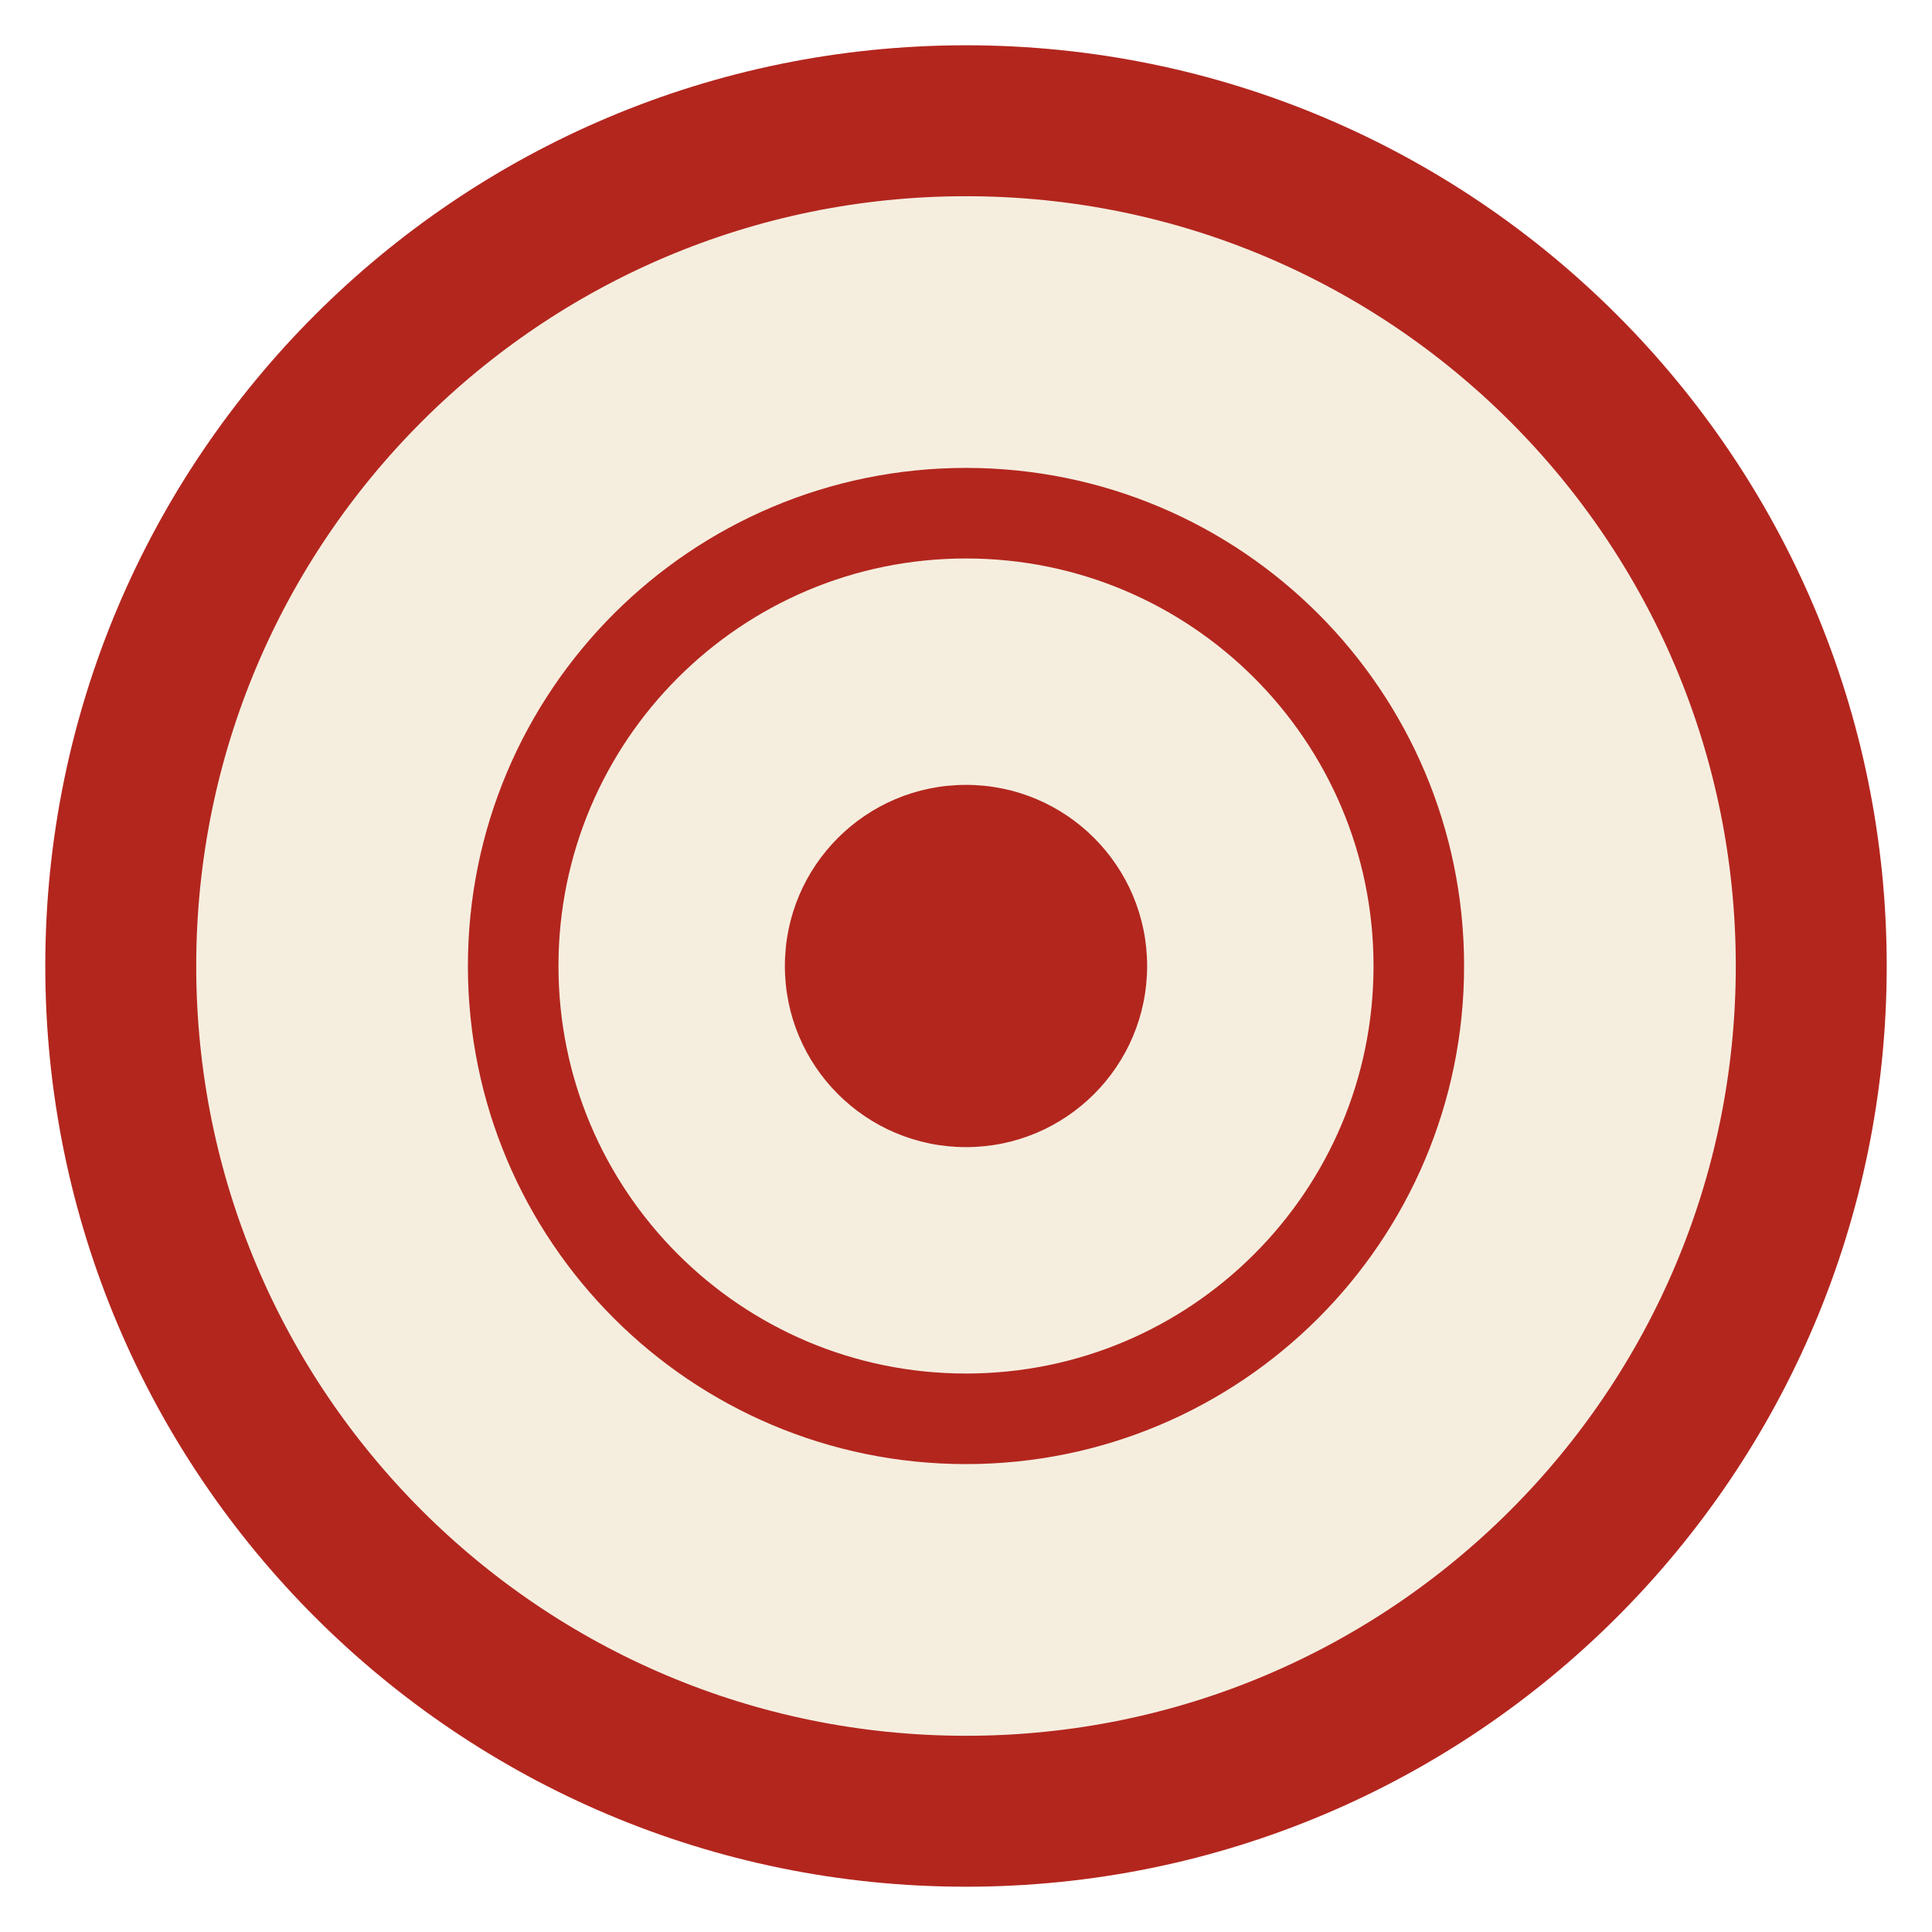
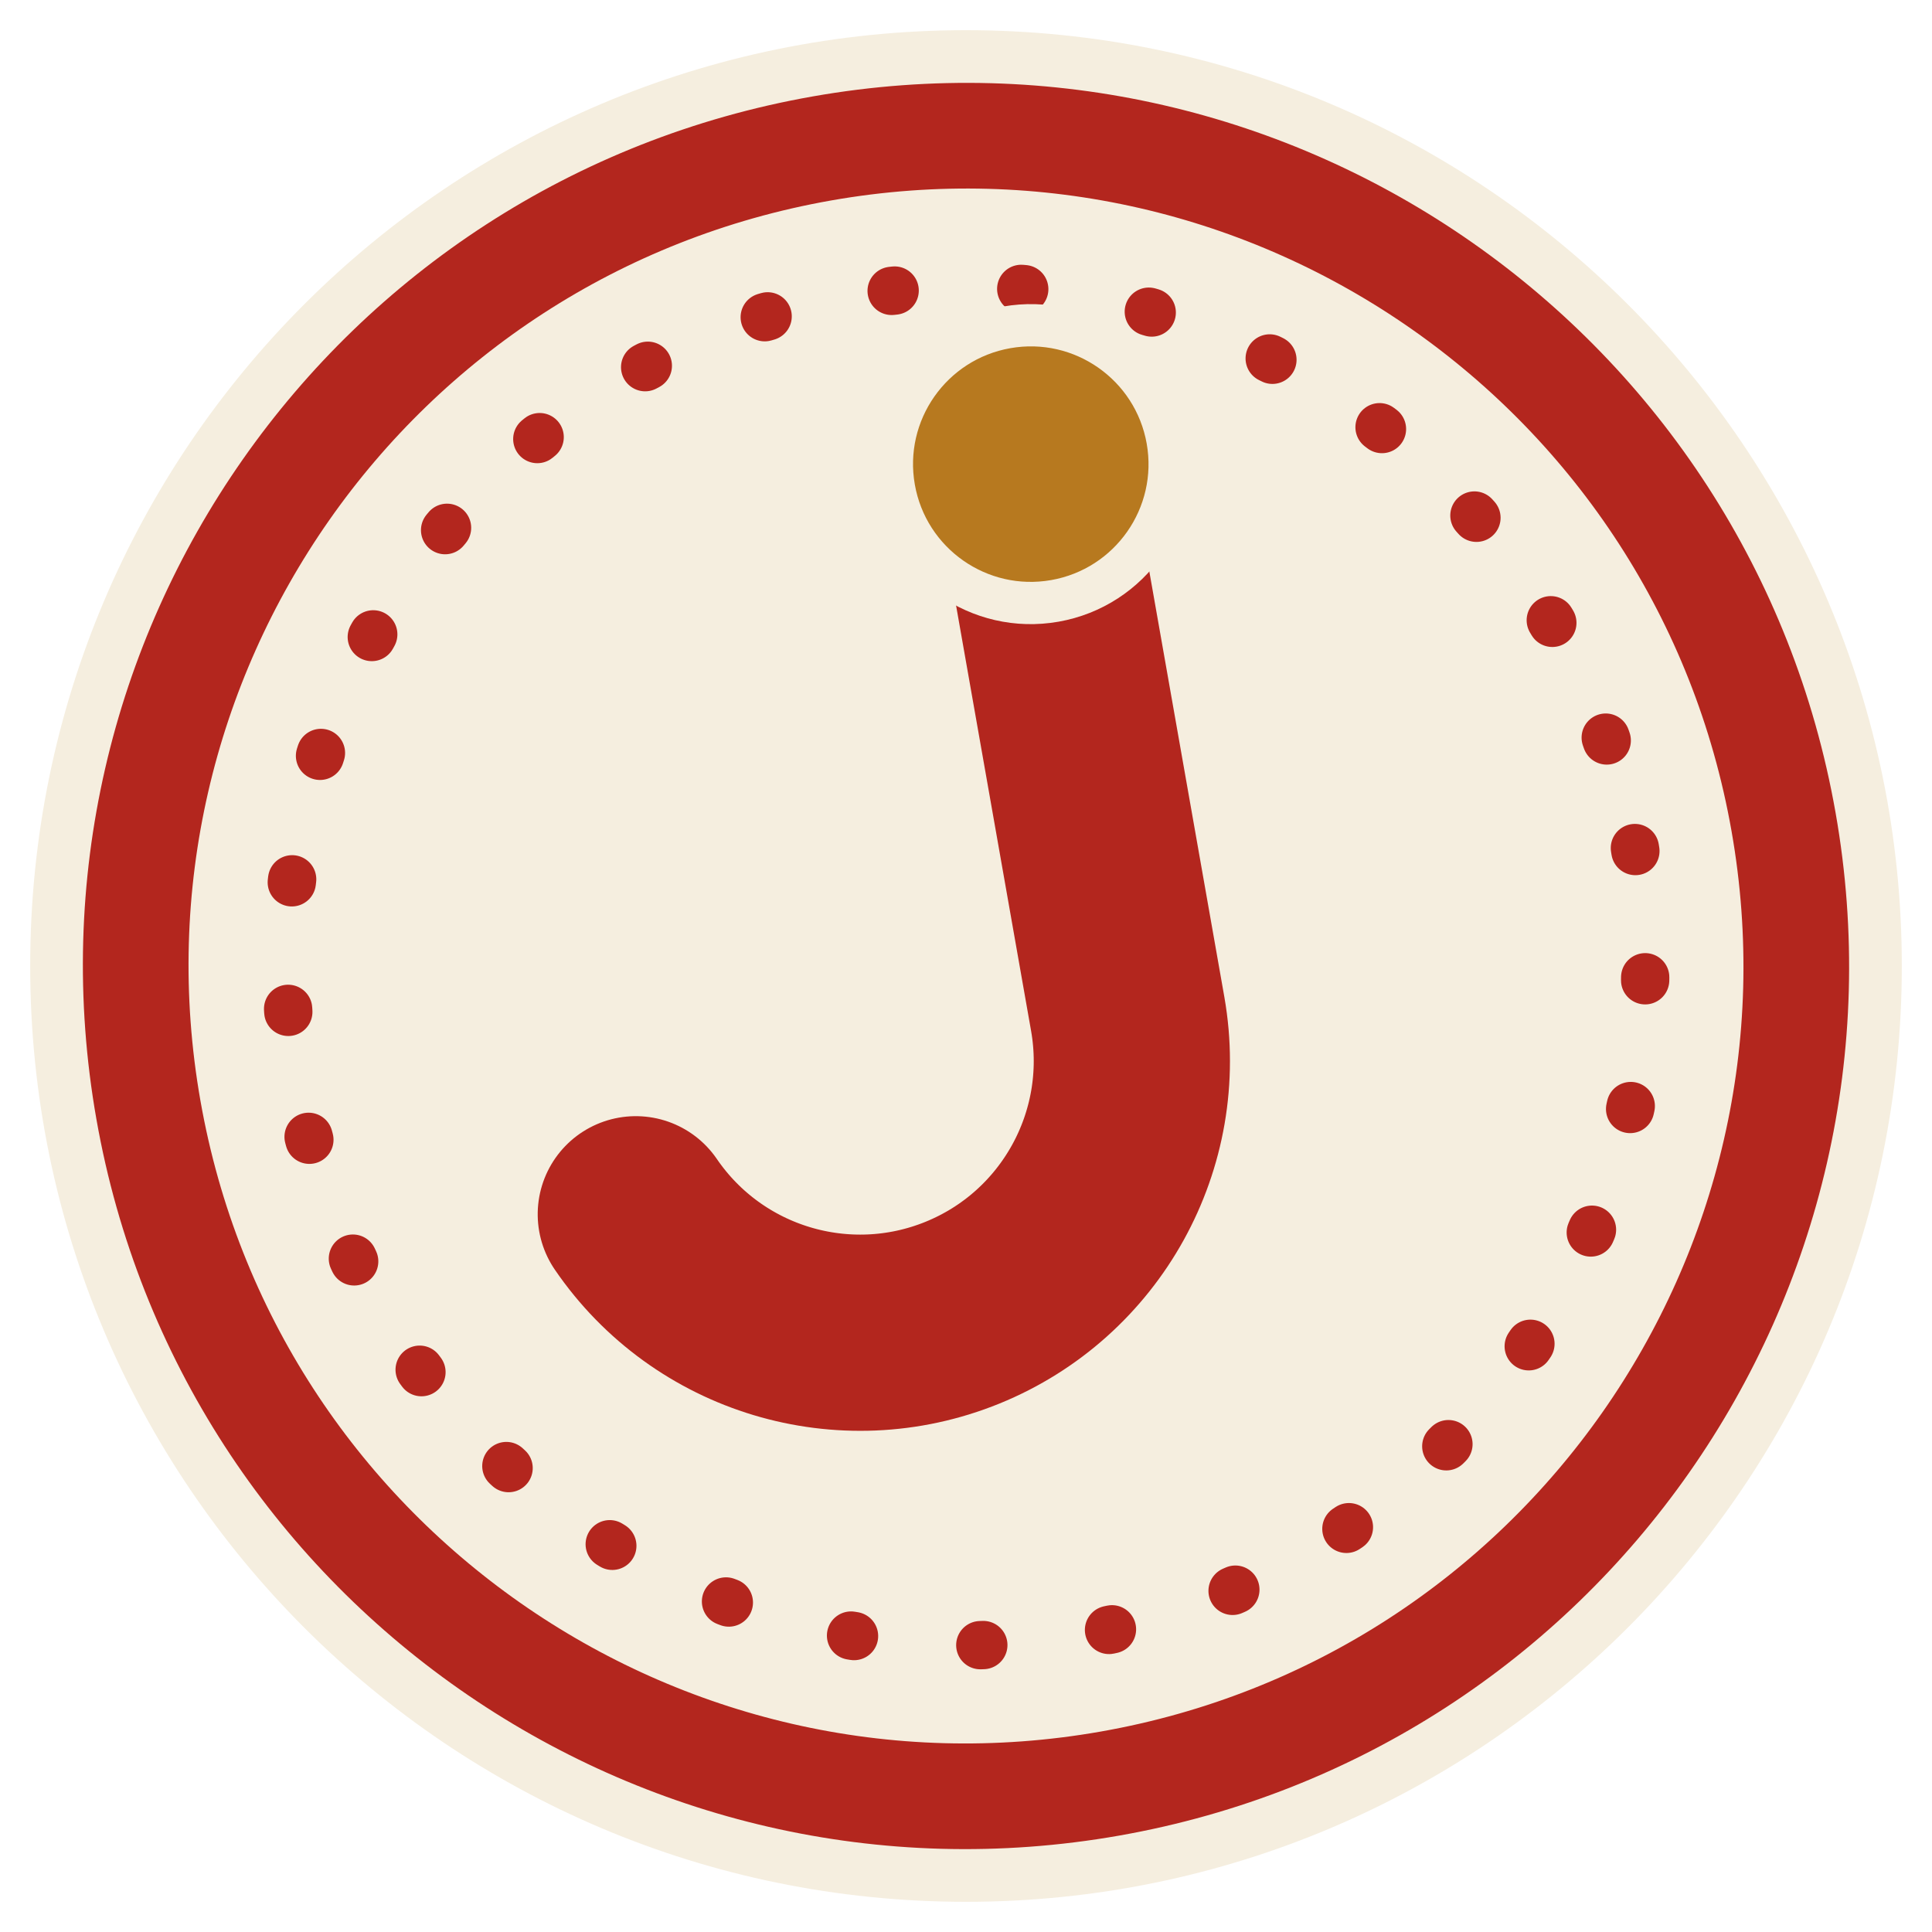
- <svg xmlns="http://www.w3.org/2000/svg" viewBox="0 0 64 64">
-   <circle cx="32" cy="32" r="28" fill="#f5eedf" stroke="#b3261e" stroke-width="5" />
-   <circle cx="32" cy="32" r="15" fill="none" stroke="#b3261e" stroke-width="3" />
-   <circle cx="32" cy="32" r="6" fill="#b3261e" />
+ <svg xmlns="http://www.w3.org/2000/svg" viewBox="0 0 64 64" role="img" aria-label="Jelajah">
+   <circle cx="32" cy="32" r="31" fill="#f5eedf" />
+   <g transform="rotate(-10 32 32)" fill="none" stroke="#b3261e" stroke-linecap="round">
+     <circle cx="32" cy="32" r="27.5" stroke-width="3.5" />
+     <circle cx="32" cy="32" r="22.5" stroke-width="1.6" stroke-dasharray="0.1 4.2" />
+     <path d="M37 16v18.5a9 9 0 0 1-17.2 3.7" stroke-width="6.5" />
+     <circle cx="37" cy="16" r="4.6" fill="#b7791f" stroke="#f5eedf" stroke-width="1.4" />
+   </g>
</svg>
